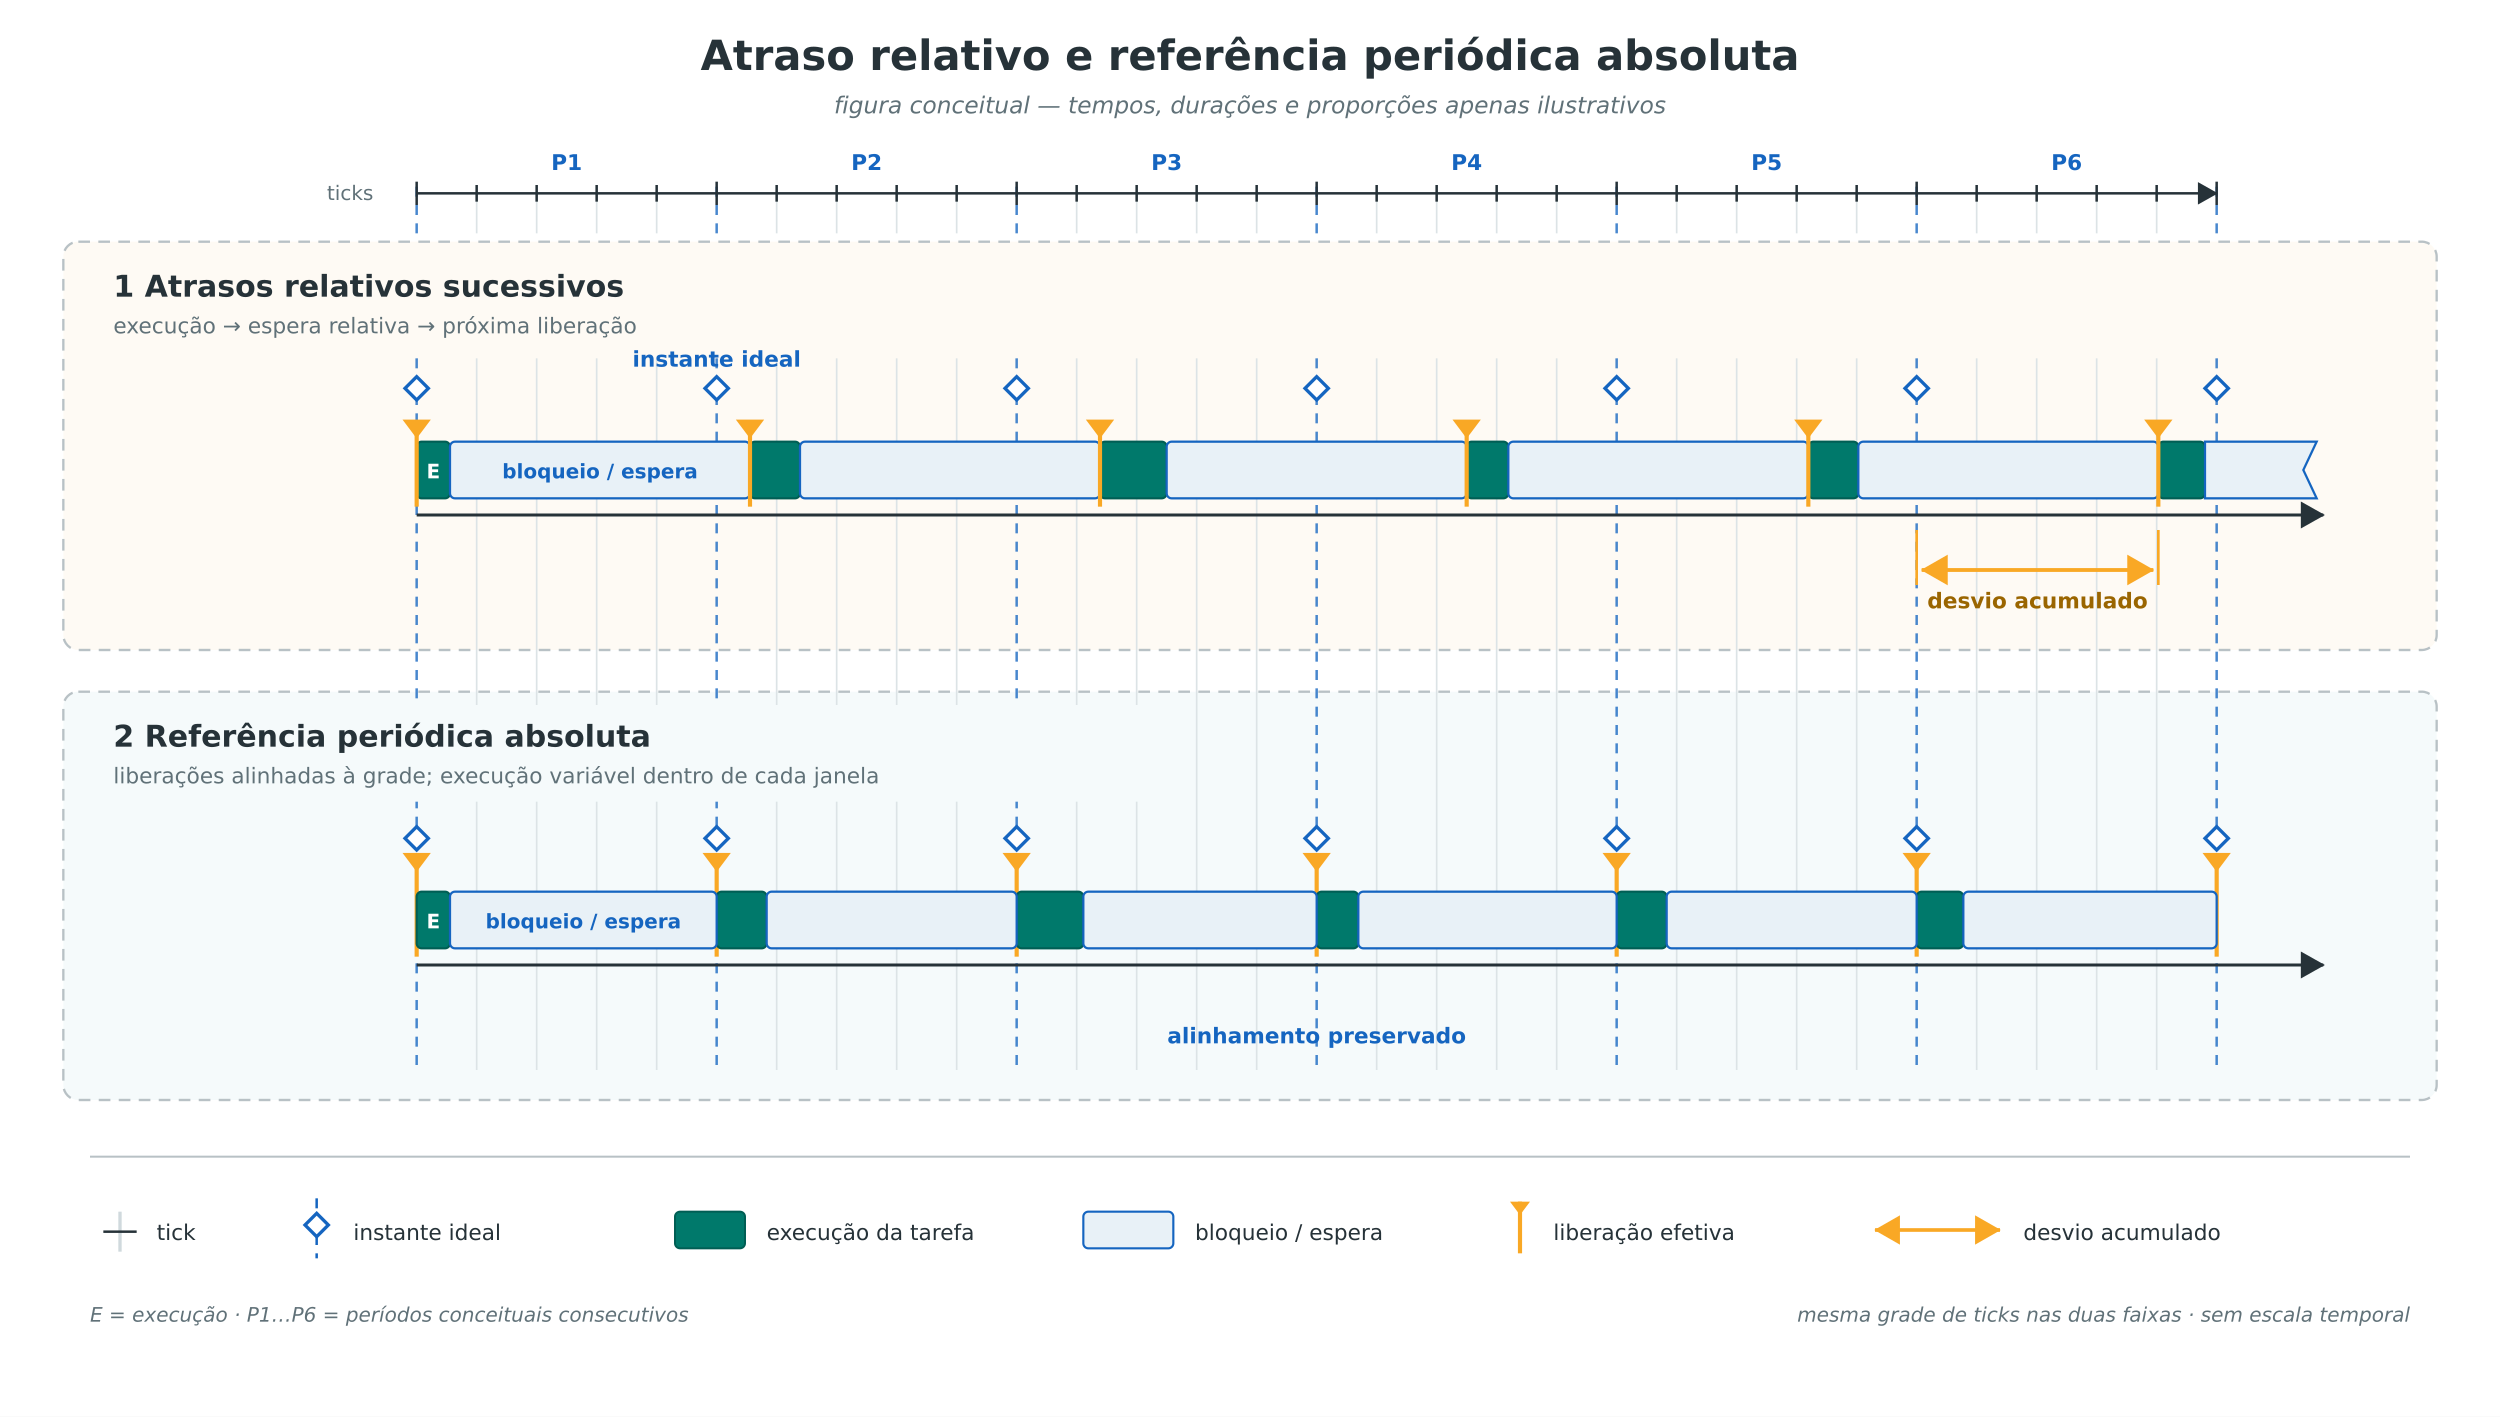
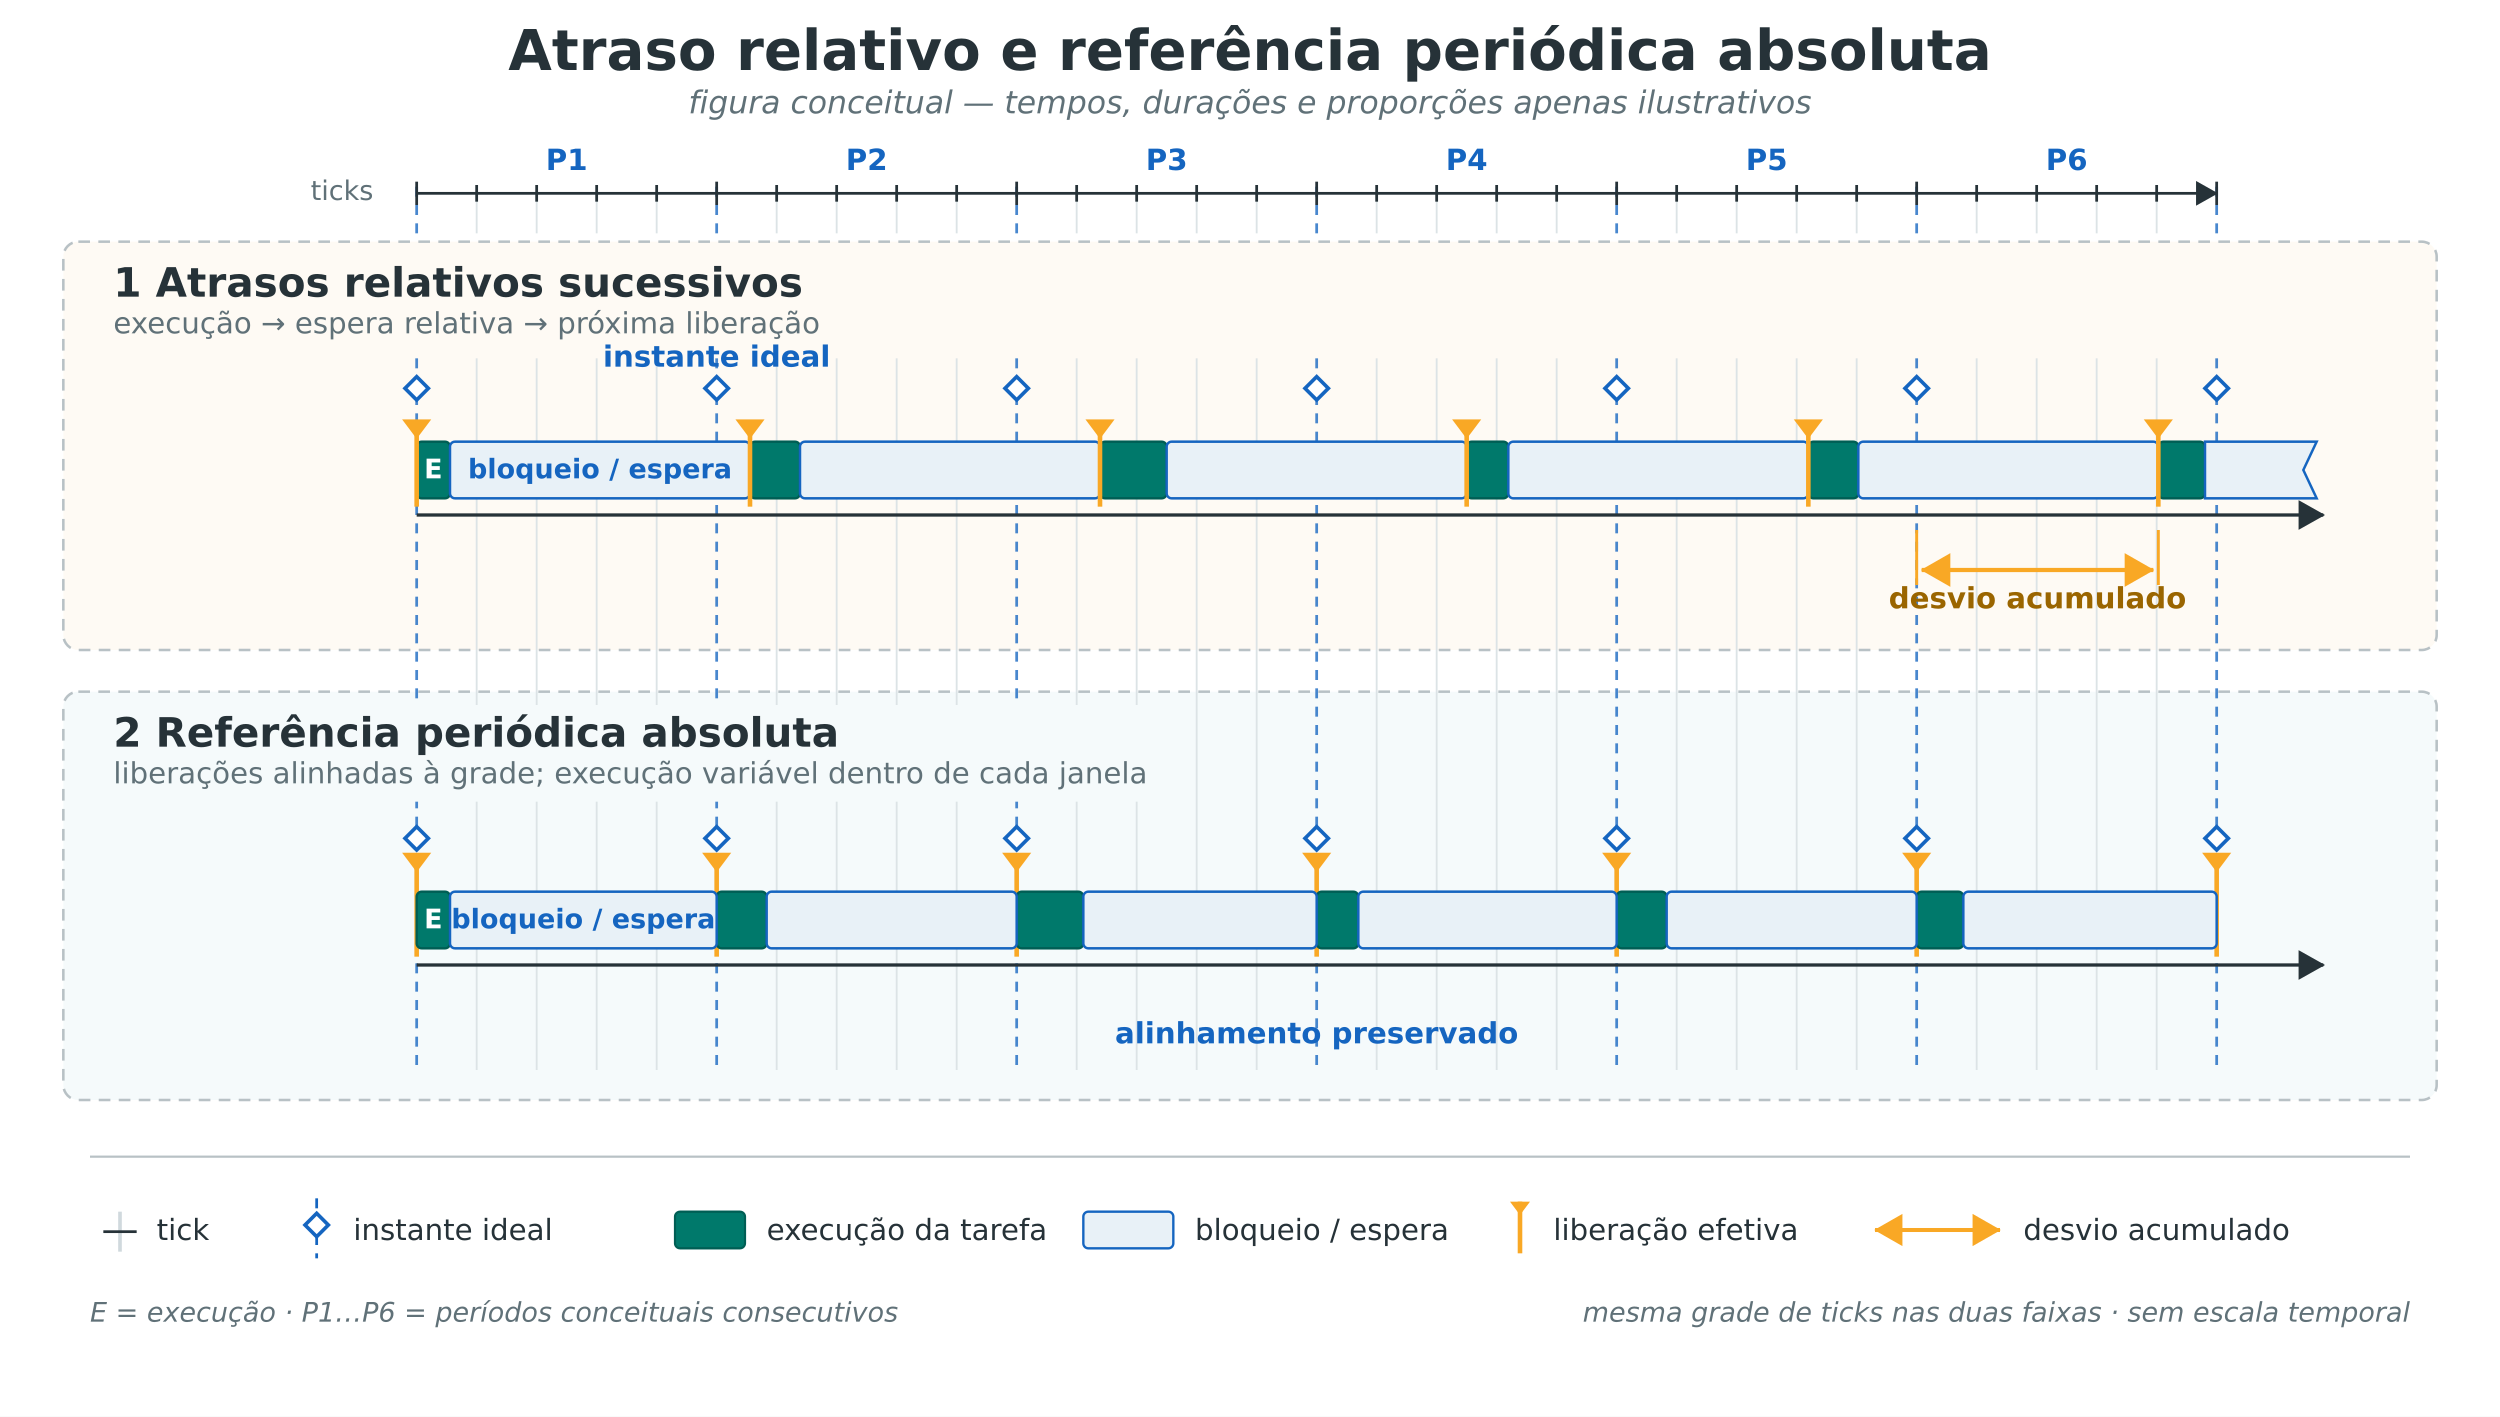
<svg xmlns="http://www.w3.org/2000/svg" viewBox="0 0 1500 850" width="1500" height="850" font-family="DejaVu Sans, Liberation Sans, sans-serif" role="img" aria-label="Figura conceitual com duas linhas do tempo sobre a mesma grade de ticks. Na faixa superior, atrasos relativos iniciados após cada execução acumulam desvio. Na faixa inferior, liberações referenciadas ao período permanecem alinhadas aos instantes ideais.">
  <defs>
    <marker id="arrowGraphite" markerWidth="9" markerHeight="9" refX="7.5" refY="4.5" orient="auto">
      <path d="M0,0 L8,4.5 L0,9 Z" fill="#263238" />
    </marker>
    <marker id="arrowAmber" markerWidth="8" markerHeight="8" refX="6.8" refY="4" orient="auto">
      <path d="M0,0 L7,4 L0,8 Z" fill="#F9A825" />
    </marker>
    <marker id="arrowAmberStart" markerWidth="8" markerHeight="8" refX="0.2" refY="4" orient="auto">
      <path d="M7,0 L0,4 L7,8 Z" fill="#F9A825" />
    </marker>
    <style>
-       .title       { font-size: 25px; font-weight: 700; fill: #263238; }
-       .subtitle    { font-size: 14px; font-style: italic; fill: #607178; }
-       .band-title  { font-size: 18px; font-weight: 700; fill: #263238; }
-       .band-sub    { font-size: 13px; fill: #607178; }
-       .period      { font-size: 13px; font-weight: 700; fill: #1565C0; }
-       .tick-label  { font-size: 12px; fill: #607178; }
-       .callout     { font-size: 13px; font-weight: 700; }
-       .block-label { font-size: 12px; font-weight: 700; }
-       .legend      { font-size: 13px; fill: #263238; }
-       .note        { font-size: 12px; font-style: italic; fill: #607178; }
+       .title       { font-size: 33.75px; font-weight: 700; fill: #263238; }
+       .subtitle    { font-size: 18.90px; font-style: italic; fill: #607178; }
+       .band-title  { font-size: 24.30px; font-weight: 700; fill: #263238; }
+       .band-sub    { font-size: 17.55px; fill: #607178; }
+       .period      { font-size: 17.55px; font-weight: 700; fill: #1565C0; }
+       .tick-label  { font-size: 16.20px; fill: #607178; }
+       .callout     { font-size: 17.55px; font-weight: 700; }
+       .block-label { font-size: 16.20px; font-weight: 700; }
+       .legend      { font-size: 17.55px; fill: #263238; }
+       .note        { font-size: 16.20px; font-style: italic; fill: #607178; }
    </style>
  </defs>
  <rect x="0" y="0" width="1500" height="850" fill="#FFFFFF" />
  <text x="750" y="42" text-anchor="middle" class="title">Atraso relativo e referência periódica absoluta</text>
  <text x="750" y="68" text-anchor="middle" class="subtitle">figura conceitual — tempos, durações e proporções apenas ilustrativos</text>
-   <rect x="38" y="145" width="1424" height="245" rx="9" fill="#FEFAF4" stroke="#B8C1C5" stroke-width="1.4" stroke-dasharray="7 5" />
-   <rect x="38" y="415" width="1424" height="245" rx="9" fill="#F5FAFB" stroke="#B8C1C5" stroke-width="1.4" stroke-dasharray="7 5" />
+   <rect x="38" y="145" width="1424" height="245" rx="9" fill="#FEFAF4" stroke="#B8C1C5" stroke-width="1.54" stroke-dasharray="7 5" />
+   <rect x="38" y="415" width="1424" height="245" rx="9" fill="#F5FAFB" stroke="#B8C1C5" stroke-width="1.54" stroke-dasharray="7 5" />
  <text x="340" y="102" text-anchor="middle" class="period">P1</text>
  <text x="520" y="102" text-anchor="middle" class="period">P2</text>
  <text x="700" y="102" text-anchor="middle" class="period">P3</text>
  <text x="880" y="102" text-anchor="middle" class="period">P4</text>
  <text x="1060" y="102" text-anchor="middle" class="period">P5</text>
  <text x="1240" y="102" text-anchor="middle" class="period">P6</text>
-   <g stroke="#DCE3E6" stroke-width="1">
+   <g stroke="#DCE3E6" stroke-width="1.10">
    <path d="M286 114 V140 M286 215 V642" />
    <path d="M322 114 V140 M322 215 V642" />
    <path d="M358 114 V140 M358 215 V642" />
    <path d="M394 114 V140 M394 215 V642" />
    <path d="M466 114 V140 M466 215 V642" />
    <path d="M502 114 V140 M502 215 V642" />
    <path d="M538 114 V140 M538 215 V642" />
    <path d="M574 114 V140 M574 215 V642" />
    <path d="M646 114 V140 M646 215 V642" />
    <path d="M682 114 V140 M682 215 V642" />
    <path d="M718 114 V140 M718 215 V642" />
    <path d="M754 114 V140 M754 215 V642" />
    <path d="M826 114 V140 M826 215 V642" />
    <path d="M862 114 V140 M862 215 V642" />
    <path d="M898 114 V140 M898 215 V642" />
    <path d="M934 114 V140 M934 215 V642" />
    <path d="M1006 114 V140 M1006 215 V642" />
    <path d="M1042 114 V140 M1042 215 V642" />
    <path d="M1078 114 V140 M1078 215 V642" />
    <path d="M1114 114 V140 M1114 215 V642" />
    <path d="M1186 114 V140 M1186 215 V642" />
    <path d="M1222 114 V140 M1222 215 V642" />
    <path d="M1258 114 V140 M1258 215 V642" />
    <path d="M1294 114 V140 M1294 215 V642" />
  </g>
-   <g stroke="#1565C0" stroke-width="1.5" stroke-dasharray="6 5" opacity="0.78">
+   <g stroke="#1565C0" stroke-width="1.65" stroke-dasharray="6 5" opacity="0.78">
    <path d="M250 112 V140 M250 215 V642" />
    <path d="M430 112 V140 M430 215 V642" />
    <path d="M610 112 V140 M610 215 V642" />
    <path d="M790 112 V140 M790 215 V642" />
    <path d="M970 112 V140 M970 215 V642" />
    <path d="M1150 112 V140 M1150 215 V642" />
    <path d="M1330 112 V140 M1330 215 V642" />
  </g>
  <rect x="58" y="153" width="510" height="58" fill="#FEFAF4" />
  <rect x="58" y="423" width="630" height="58" fill="#F5FAFB" />
-   <line x1="250" y1="116" x2="1330" y2="116" stroke="#263238" stroke-width="1.5" marker-end="url(#arrowGraphite)" />
-   <g stroke="#263238" stroke-width="1.5">
+   <line x1="250" y1="116" x2="1330" y2="116" stroke="#263238" stroke-width="1.65" marker-end="url(#arrowGraphite)" />
+   <g stroke="#263238" stroke-width="1.65">
    <line x1="250" y1="109" x2="250" y2="123" />
    <line x1="286" y1="111" x2="286" y2="121" />
    <line x1="322" y1="111" x2="322" y2="121" />
    <line x1="358" y1="111" x2="358" y2="121" />
    <line x1="394" y1="111" x2="394" y2="121" />
    <line x1="430" y1="109" x2="430" y2="123" />
    <line x1="466" y1="111" x2="466" y2="121" />
    <line x1="502" y1="111" x2="502" y2="121" />
    <line x1="538" y1="111" x2="538" y2="121" />
    <line x1="574" y1="111" x2="574" y2="121" />
    <line x1="610" y1="109" x2="610" y2="123" />
    <line x1="646" y1="111" x2="646" y2="121" />
    <line x1="682" y1="111" x2="682" y2="121" />
    <line x1="718" y1="111" x2="718" y2="121" />
    <line x1="754" y1="111" x2="754" y2="121" />
    <line x1="790" y1="109" x2="790" y2="123" />
    <line x1="826" y1="111" x2="826" y2="121" />
    <line x1="862" y1="111" x2="862" y2="121" />
    <line x1="898" y1="111" x2="898" y2="121" />
    <line x1="934" y1="111" x2="934" y2="121" />
    <line x1="970" y1="109" x2="970" y2="123" />
    <line x1="1006" y1="111" x2="1006" y2="121" />
    <line x1="1042" y1="111" x2="1042" y2="121" />
    <line x1="1078" y1="111" x2="1078" y2="121" />
    <line x1="1114" y1="111" x2="1114" y2="121" />
    <line x1="1150" y1="109" x2="1150" y2="123" />
    <line x1="1186" y1="111" x2="1186" y2="121" />
    <line x1="1222" y1="111" x2="1222" y2="121" />
    <line x1="1258" y1="111" x2="1258" y2="121" />
    <line x1="1294" y1="111" x2="1294" y2="121" />
    <line x1="1330" y1="109" x2="1330" y2="123" />
  </g>
  <text x="224" y="120" text-anchor="end" class="tick-label">ticks</text>
  <text x="68" y="178" class="band-title">1  Atrasos relativos sucessivos</text>
  <text x="68" y="200" class="band-sub">execução → espera relativa → próxima liberação</text>
-   <g fill="#FFFFFF" stroke="#1565C0" stroke-width="2">
+   <g fill="#FFFFFF" stroke="#1565C0" stroke-width="2.20">
    <path d="M250 226 l7 7 -7 7 -7 -7 Z" />
    <path d="M430 226 l7 7 -7 7 -7 -7 Z" />
    <path d="M610 226 l7 7 -7 7 -7 -7 Z" />
    <path d="M790 226 l7 7 -7 7 -7 -7 Z" />
    <path d="M970 226 l7 7 -7 7 -7 -7 Z" />
    <path d="M1150 226 l7 7 -7 7 -7 -7 Z" />
    <path d="M1330 226 l7 7 -7 7 -7 -7 Z" />
  </g>
  <text x="430" y="220" text-anchor="middle" class="callout" fill="#1565C0">instante ideal</text>
-   <line x1="250" y1="309" x2="1394" y2="309" stroke="#263238" stroke-width="1.8" marker-end="url(#arrowGraphite)" />
-   <g fill="#00796B" stroke="#005E54" stroke-width="1.3">
+   <line x1="250" y1="309" x2="1394" y2="309" stroke="#263238" stroke-width="1.98" marker-end="url(#arrowGraphite)" />
+   <g fill="#00796B" stroke="#005E54" stroke-width="1.43">
    <rect x="250" y="265" width="20" height="34" rx="3" />
    <rect x="450" y="265" width="30" height="34" rx="3" />
    <rect x="660" y="265" width="40" height="34" rx="3" />
    <rect x="880" y="265" width="25" height="34" rx="3" />
    <rect x="1085" y="265" width="30" height="34" rx="3" />
    <rect x="1295" y="265" width="28" height="34" rx="3" />
  </g>
-   <g fill="#E8F1F7" stroke="#1565C0" stroke-width="1.35">
+   <g fill="#E8F1F7" stroke="#1565C0" stroke-width="1.49">
    <rect x="270" y="265" width="180" height="34" rx="3" />
    <rect x="480" y="265" width="180" height="34" rx="3" />
    <rect x="700" y="265" width="180" height="34" rx="3" />
    <rect x="905" y="265" width="180" height="34" rx="3" />
    <rect x="1115" y="265" width="180" height="34" rx="3" />
    <path d="M1323 265 H1390 L1382 282 L1390 299 H1323 Z" />
  </g>
  <text x="260" y="287" text-anchor="middle" class="block-label" fill="#FFFFFF">E</text>
  <text x="360" y="287" text-anchor="middle" class="block-label" fill="#1565C0">bloqueio / espera</text>
-   <g stroke="#F9A825" stroke-width="2.5" fill="#F9A825">
+   <g stroke="#F9A825" stroke-width="2.75" fill="#F9A825">
    <line x1="250" y1="253" x2="250" y2="304" />
    <path d="M244 253 L256 253 L250 261 Z" />
    <line x1="450" y1="253" x2="450" y2="304" />
    <path d="M444 253 L456 253 L450 261 Z" />
    <line x1="660" y1="253" x2="660" y2="304" />
    <path d="M654 253 L666 253 L660 261 Z" />
    <line x1="880" y1="253" x2="880" y2="304" />
    <path d="M874 253 L886 253 L880 261 Z" />
    <line x1="1085" y1="253" x2="1085" y2="304" />
    <path d="M1079 253 L1091 253 L1085 261 Z" />
    <line x1="1295" y1="253" x2="1295" y2="304" />
    <path d="M1289 253 L1301 253 L1295 261 Z" />
  </g>
-   <line x1="1153" y1="342" x2="1292" y2="342" stroke="#F9A825" stroke-width="2.3" marker-start="url(#arrowAmberStart)" marker-end="url(#arrowAmber)" />
-   <line x1="1150" y1="318" x2="1150" y2="351" stroke="#F9A825" stroke-width="1.6" />
-   <line x1="1295" y1="318" x2="1295" y2="351" stroke="#F9A825" stroke-width="1.6" />
+   <line x1="1153" y1="342" x2="1292" y2="342" stroke="#F9A825" stroke-width="2.53" marker-start="url(#arrowAmberStart)" marker-end="url(#arrowAmber)" />
+   <line x1="1150" y1="318" x2="1150" y2="351" stroke="#F9A825" stroke-width="1.76" />
+   <line x1="1295" y1="318" x2="1295" y2="351" stroke="#F9A825" stroke-width="1.76" />
  <text x="1222.5" y="365" text-anchor="middle" class="callout" fill="#9A6500">desvio acumulado</text>
  <text x="68" y="448" class="band-title">2  Referência periódica absoluta</text>
  <text x="68" y="470" class="band-sub">liberações alinhadas à grade; execução variável dentro de cada janela</text>
-   <line x1="250" y1="579" x2="1394" y2="579" stroke="#263238" stroke-width="1.8" marker-end="url(#arrowGraphite)" />
-   <g fill="#FFFFFF" stroke="#1565C0" stroke-width="2">
+   <line x1="250" y1="579" x2="1394" y2="579" stroke="#263238" stroke-width="1.98" marker-end="url(#arrowGraphite)" />
+   <g fill="#FFFFFF" stroke="#1565C0" stroke-width="2.20">
    <path d="M250 496 l7 7 -7 7 -7 -7 Z" />
    <path d="M430 496 l7 7 -7 7 -7 -7 Z" />
    <path d="M610 496 l7 7 -7 7 -7 -7 Z" />
    <path d="M790 496 l7 7 -7 7 -7 -7 Z" />
    <path d="M970 496 l7 7 -7 7 -7 -7 Z" />
    <path d="M1150 496 l7 7 -7 7 -7 -7 Z" />
    <path d="M1330 496 l7 7 -7 7 -7 -7 Z" />
  </g>
-   <g stroke="#F9A825" stroke-width="2.5" fill="#F9A825">
+   <g stroke="#F9A825" stroke-width="2.75" fill="#F9A825">
    <line x1="250" y1="513" x2="250" y2="574" />
    <path d="M244 513 L256 513 L250 521 Z" />
    <line x1="430" y1="513" x2="430" y2="574" />
    <path d="M424 513 L436 513 L430 521 Z" />
    <line x1="610" y1="513" x2="610" y2="574" />
    <path d="M604 513 L616 513 L610 521 Z" />
    <line x1="790" y1="513" x2="790" y2="574" />
    <path d="M784 513 L796 513 L790 521 Z" />
    <line x1="970" y1="513" x2="970" y2="574" />
    <path d="M964 513 L976 513 L970 521 Z" />
    <line x1="1150" y1="513" x2="1150" y2="574" />
    <path d="M1144 513 L1156 513 L1150 521 Z" />
    <line x1="1330" y1="513" x2="1330" y2="574" />
    <path d="M1324 513 L1336 513 L1330 521 Z" />
  </g>
-   <g fill="#00796B" stroke="#005E54" stroke-width="1.3">
+   <g fill="#00796B" stroke="#005E54" stroke-width="1.43">
    <rect x="250" y="535" width="20" height="34" rx="3" />
    <rect x="430" y="535" width="30" height="34" rx="3" />
    <rect x="610" y="535" width="40" height="34" rx="3" />
    <rect x="790" y="535" width="25" height="34" rx="3" />
    <rect x="970" y="535" width="30" height="34" rx="3" />
    <rect x="1150" y="535" width="28" height="34" rx="3" />
  </g>
-   <g fill="#E8F1F7" stroke="#1565C0" stroke-width="1.35">
+   <g fill="#E8F1F7" stroke="#1565C0" stroke-width="1.49">
    <rect x="270" y="535" width="160" height="34" rx="3" />
    <rect x="460" y="535" width="150" height="34" rx="3" />
    <rect x="650" y="535" width="140" height="34" rx="3" />
    <rect x="815" y="535" width="155" height="34" rx="3" />
    <rect x="1000" y="535" width="150" height="34" rx="3" />
    <rect x="1178" y="535" width="152" height="34" rx="3" />
  </g>
  <text x="260" y="557" text-anchor="middle" class="block-label" fill="#FFFFFF">E</text>
  <text x="350" y="557" text-anchor="middle" class="block-label" fill="#1565C0">bloqueio / espera</text>
  <text x="790" y="626" text-anchor="middle" class="callout" fill="#1565C0">alinhamento preservado</text>
-   <line x1="54" y1="694" x2="1446" y2="694" stroke="#B8C1C5" stroke-width="1.2" />
-   <line x1="72" y1="727" x2="72" y2="751" stroke="#D0D9DD" stroke-width="2" />
-   <line x1="62" y1="739" x2="82" y2="739" stroke="#263238" stroke-width="1.5" />
+   <line x1="54" y1="694" x2="1446" y2="694" stroke="#B8C1C5" stroke-width="1.32" />
+   <line x1="72" y1="727" x2="72" y2="751" stroke="#D0D9DD" stroke-width="2.20" />
+   <line x1="62" y1="739" x2="82" y2="739" stroke="#263238" stroke-width="1.65" />
  <text x="94" y="744" class="legend">tick</text>
-   <line x1="190" y1="719" x2="190" y2="755" stroke="#1565C0" stroke-width="1.5" stroke-dasharray="6 5" />
-   <path d="M190 728 l7 7 -7 7 -7 -7 Z" fill="#FFFFFF" stroke="#1565C0" stroke-width="2" />
+   <line x1="190" y1="719" x2="190" y2="755" stroke="#1565C0" stroke-width="1.65" stroke-dasharray="6 5" />
+   <path d="M190 728 l7 7 -7 7 -7 -7 Z" fill="#FFFFFF" stroke="#1565C0" stroke-width="2.20" />
  <text x="212" y="744" class="legend">instante ideal</text>
-   <rect x="405" y="727" width="42" height="22" rx="3" fill="#00796B" stroke="#005E54" stroke-width="1.2" />
+   <rect x="405" y="727" width="42" height="22" rx="3" fill="#00796B" stroke="#005E54" stroke-width="1.32" />
  <text x="460" y="744" class="legend">execução da tarefa</text>
-   <rect x="650" y="727" width="54" height="22" rx="3" fill="#E8F1F7" stroke="#1565C0" stroke-width="1.3" />
+   <rect x="650" y="727" width="54" height="22" rx="3" fill="#E8F1F7" stroke="#1565C0" stroke-width="1.43" />
  <text x="717" y="744" class="legend">bloqueio / espera</text>
-   <line x1="912" y1="721" x2="912" y2="752" stroke="#F9A825" stroke-width="2.5" />
+   <line x1="912" y1="721" x2="912" y2="752" stroke="#F9A825" stroke-width="2.75" />
  <path d="M906 721 L918 721 L912 729 Z" fill="#F9A825" />
  <text x="932" y="744" class="legend">liberação efetiva</text>
-   <line x1="1125" y1="738" x2="1200" y2="738" stroke="#F9A825" stroke-width="2.2" marker-start="url(#arrowAmberStart)" marker-end="url(#arrowAmber)" />
+   <line x1="1125" y1="738" x2="1200" y2="738" stroke="#F9A825" stroke-width="2.42" marker-start="url(#arrowAmberStart)" marker-end="url(#arrowAmber)" />
  <text x="1214" y="744" class="legend">desvio acumulado</text>
  <text x="54" y="793" class="note">E = execução · P1…P6 = períodos conceituais consecutivos</text>
  <text x="1446" y="793" text-anchor="end" class="note">mesma grade de ticks nas duas faixas · sem escala temporal</text>
</svg>
